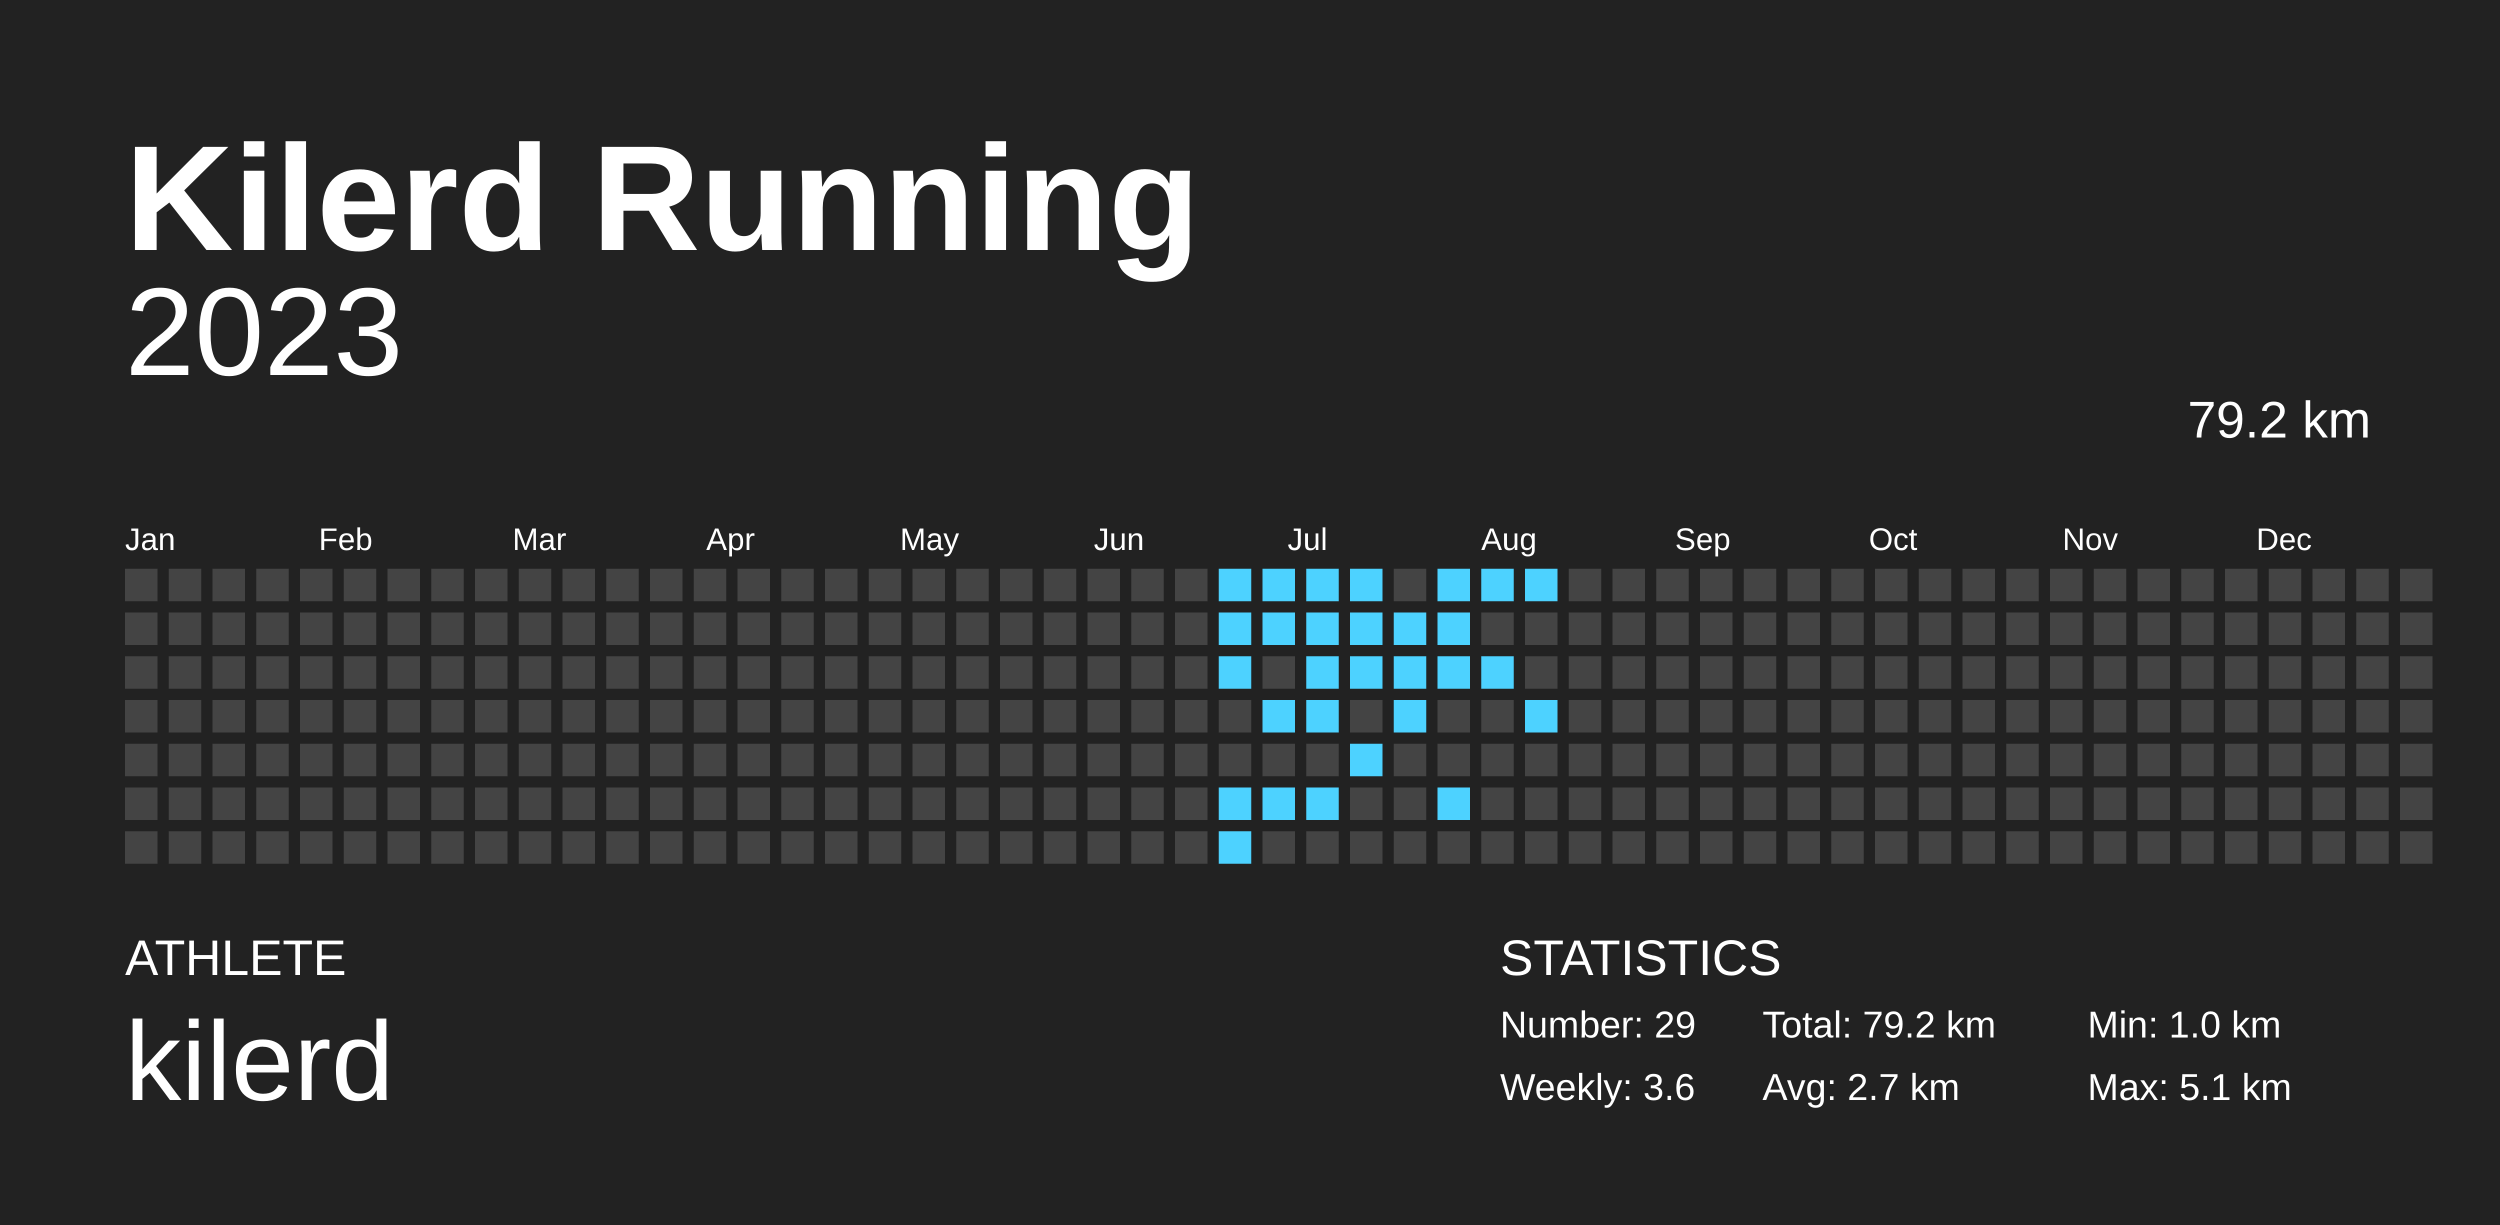
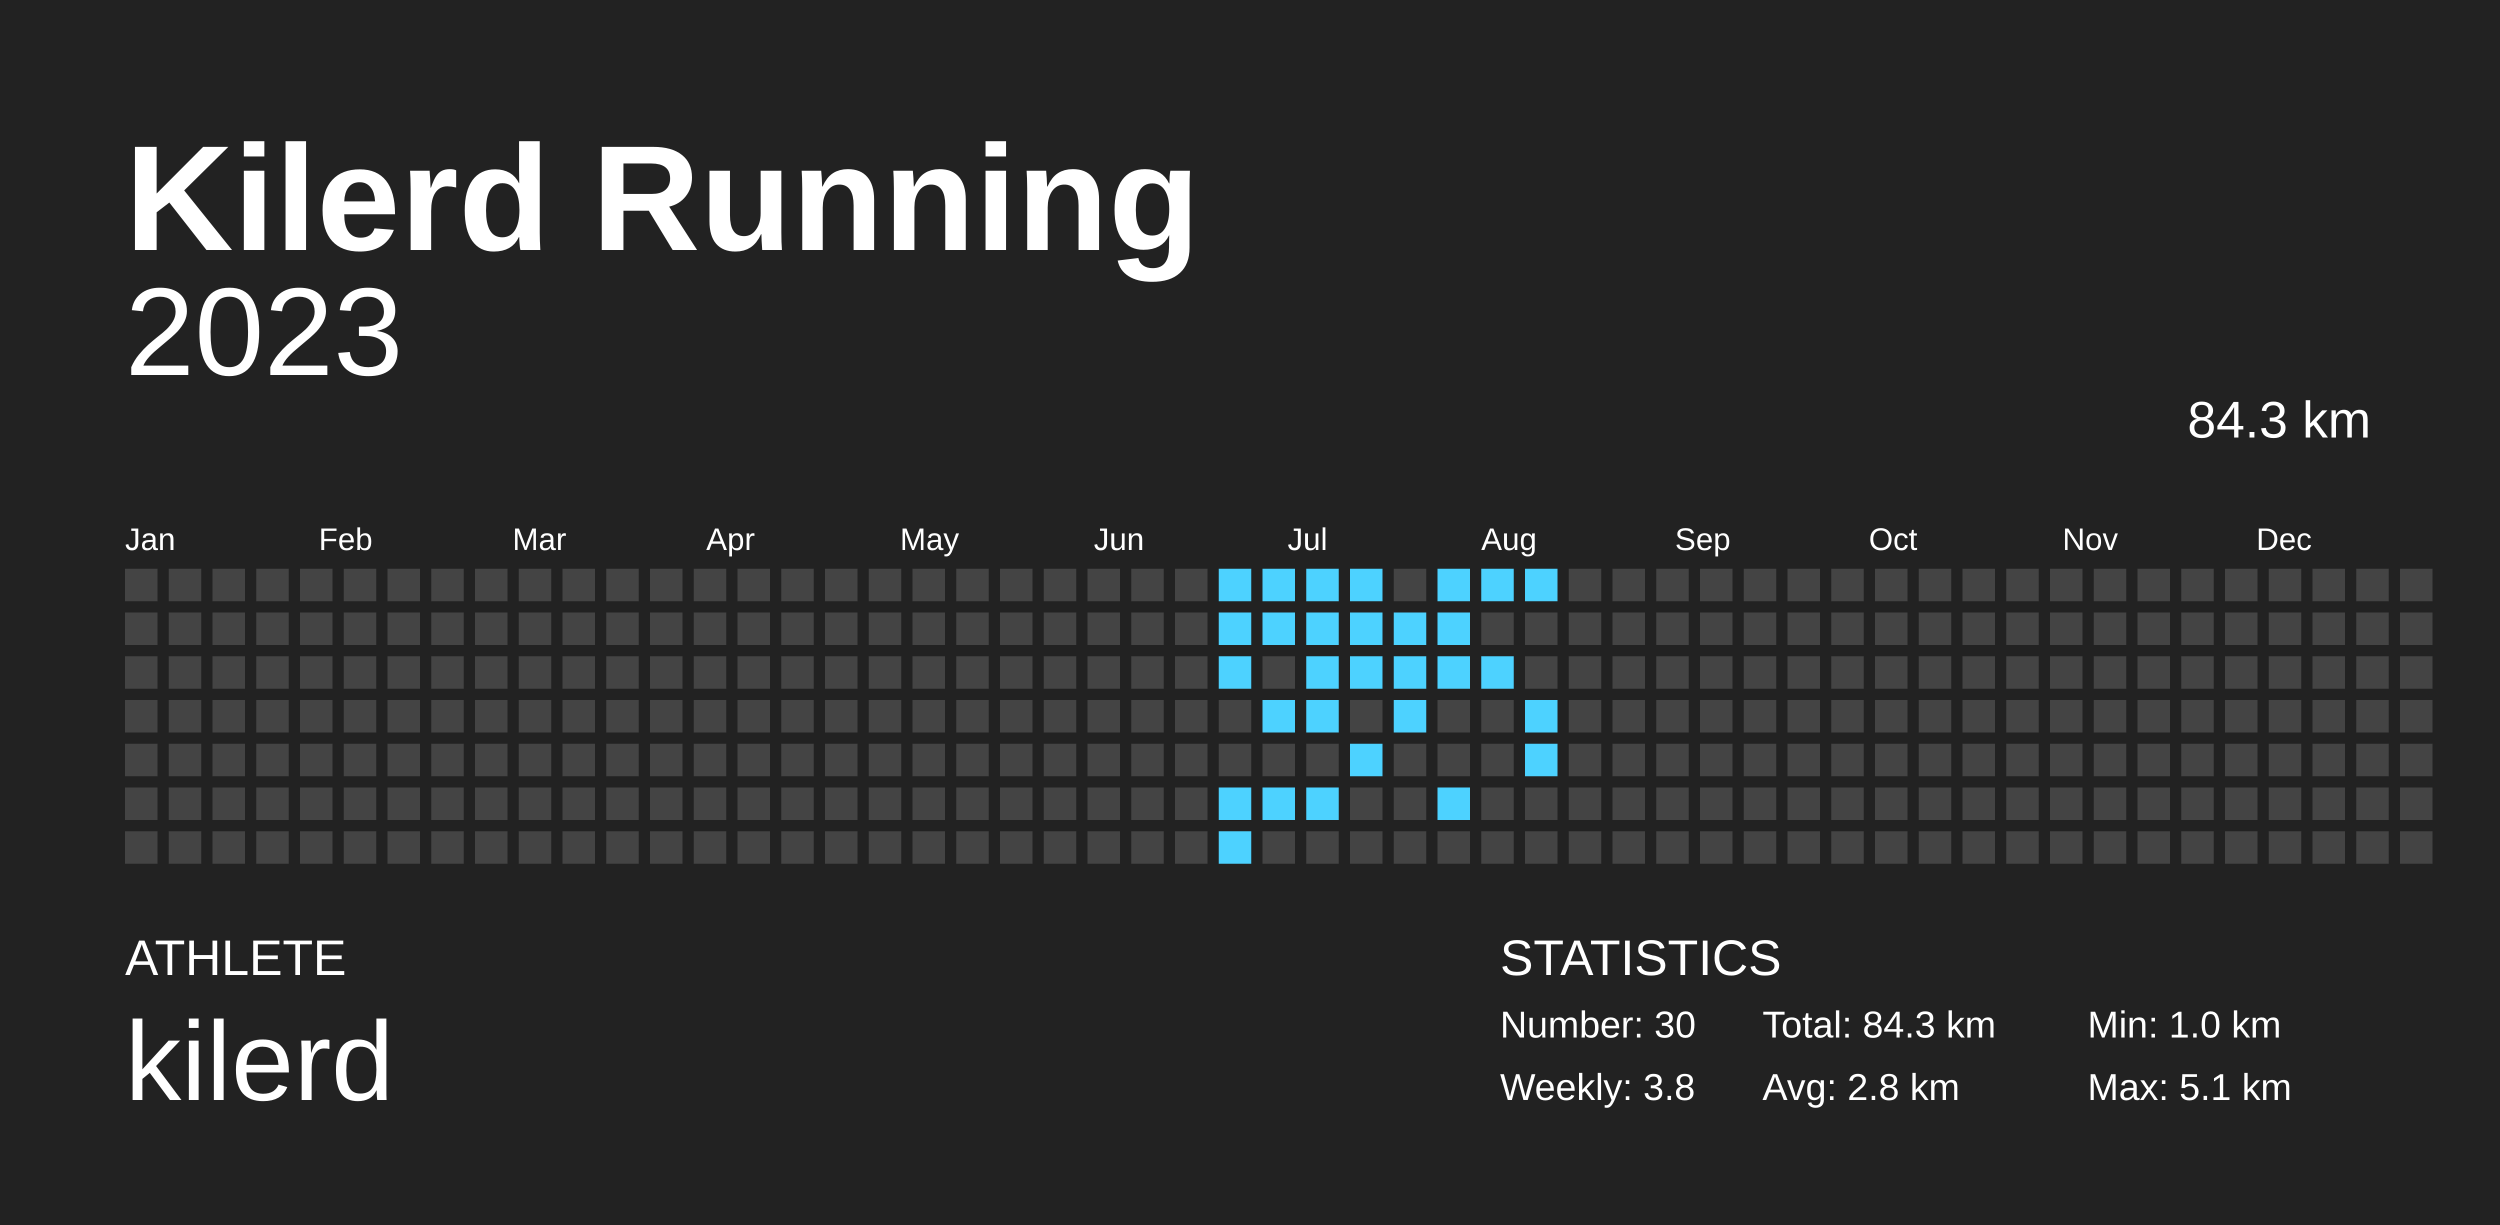
<svg xmlns="http://www.w3.org/2000/svg" baseProfile="full" height="98mm" version="1.1" viewBox="0,0,200,98" width="200mm">
  <defs />
  <rect fill="#222222" height="98" width="200" x="0" y="0" />
  <text fill="#FFFFFF" style="font-size:12px; font-family:Arial; font-weight:bold;" x="10" y="20">Kilerd Running</text>
  <text fill="#FFFFFF" style="font-size:4px; font-family:Arial" x="10" y="78">ATHLETE</text>
  <text fill="#FFFFFF" style="font-size:9px; font-family:Arial" x="10" y="88">kilerd</text>
  <text fill="#FFFFFF" style="font-size:4px; font-family:Arial" x="120" y="78">STATISTICS</text>
-   <text fill="#FFFFFF" style="font-size:3px; font-family:Arial" x="120" y="83">Number: 29</text>
-   <text fill="#FFFFFF" style="font-size:3px; font-family:Arial" x="120" y="88">Weekly: 3.6</text>
-   <text fill="#FFFFFF" style="font-size:3px; font-family:Arial" x="141" y="83">Total: 79.2 km</text>
-   <text fill="#FFFFFF" style="font-size:3px; font-family:Arial" x="141" y="88">Avg: 2.7 km</text>
+   <text fill="#FFFFFF" style="font-size:3px; font-family:Arial" x="120" y="83">Number: 30</text>
+   <text fill="#FFFFFF" style="font-size:3px; font-family:Arial" x="120" y="88">Weekly: 3.8</text>
+   <text fill="#FFFFFF" style="font-size:3px; font-family:Arial" x="141" y="83">Total: 84.3 km</text>
+   <text fill="#FFFFFF" style="font-size:3px; font-family:Arial" x="141" y="88">Avg: 2.8 km</text>
  <text fill="#FFFFFF" style="font-size:3px; font-family:Arial" x="167" y="83">Min: 1.0 km</text>
  <text fill="#FFFFFF" style="font-size:3px; font-family:Arial" x="167" y="88">Max: 5.1 km</text>
  <text alignment-baseline="hanging" fill="#FFFFFF" style="font-size:10.0px; font-family:Arial;" x="10" y="30">2023</text>
-   <text alignment-baseline="hanging" fill="#FFFFFF" style="font-size:4.125px; font-family:Arial;" x="175" y="35">79.2 km</text>
+   <text alignment-baseline="hanging" fill="#FFFFFF" style="font-size:4.125px; font-family:Arial;" x="175" y="35">84.3 km</text>
  <text fill="#FFFFFF" style="font-size:2.5px; font-family:Arial" x="10.0" y="44">Jan</text>
  <text fill="#FFFFFF" style="font-size:2.5px; font-family:Arial" x="25.5" y="44">Feb</text>
  <text fill="#FFFFFF" style="font-size:2.5px; font-family:Arial" x="41.0" y="44">Mar</text>
  <text fill="#FFFFFF" style="font-size:2.5px; font-family:Arial" x="56.5" y="44">Apr</text>
  <text fill="#FFFFFF" style="font-size:2.5px; font-family:Arial" x="72.0" y="44">May</text>
  <text fill="#FFFFFF" style="font-size:2.5px; font-family:Arial" x="87.5" y="44">Jun</text>
  <text fill="#FFFFFF" style="font-size:2.5px; font-family:Arial" x="103.0" y="44">Jul</text>
  <text fill="#FFFFFF" style="font-size:2.5px; font-family:Arial" x="118.5" y="44">Aug</text>
  <text fill="#FFFFFF" style="font-size:2.5px; font-family:Arial" x="134.0" y="44">Sep</text>
  <text fill="#FFFFFF" style="font-size:2.5px; font-family:Arial" x="149.5" y="44">Oct</text>
  <text fill="#FFFFFF" style="font-size:2.5px; font-family:Arial" x="165.0" y="44">Nov</text>
  <text fill="#FFFFFF" style="font-size:2.5px; font-family:Arial" x="180.5" y="44">Dec</text>
  <rect fill="#444444" height="2.6" width="2.6" x="10.0" y="45.5" />
  <rect fill="#444444" height="2.6" width="2.6" x="10.0" y="49.0" />
  <rect fill="#444444" height="2.6" width="2.6" x="10.0" y="52.5" />
  <rect fill="#444444" height="2.6" width="2.6" x="10.0" y="56.0" />
  <rect fill="#444444" height="2.6" width="2.6" x="10.0" y="59.5" />
  <rect fill="#444444" height="2.6" width="2.6" x="10.0" y="63.0" />
  <rect fill="#444444" height="2.6" width="2.6" x="10.0" y="66.5" />
  <rect fill="#444444" height="2.6" width="2.6" x="13.5" y="45.5" />
  <rect fill="#444444" height="2.6" width="2.6" x="13.5" y="49.0" />
  <rect fill="#444444" height="2.6" width="2.6" x="13.5" y="52.5" />
  <rect fill="#444444" height="2.6" width="2.6" x="13.5" y="56.0" />
  <rect fill="#444444" height="2.6" width="2.6" x="13.5" y="59.5" />
  <rect fill="#444444" height="2.6" width="2.6" x="13.5" y="63.0" />
  <rect fill="#444444" height="2.6" width="2.6" x="13.5" y="66.5" />
  <rect fill="#444444" height="2.6" width="2.6" x="17.0" y="45.5" />
  <rect fill="#444444" height="2.6" width="2.6" x="17.0" y="49.0" />
  <rect fill="#444444" height="2.6" width="2.6" x="17.0" y="52.5" />
  <rect fill="#444444" height="2.6" width="2.6" x="17.0" y="56.0" />
  <rect fill="#444444" height="2.6" width="2.6" x="17.0" y="59.5" />
  <rect fill="#444444" height="2.6" width="2.6" x="17.0" y="63.0" />
  <rect fill="#444444" height="2.6" width="2.6" x="17.0" y="66.5" />
  <rect fill="#444444" height="2.6" width="2.6" x="20.5" y="45.5" />
  <rect fill="#444444" height="2.6" width="2.6" x="20.5" y="49.0" />
  <rect fill="#444444" height="2.6" width="2.6" x="20.5" y="52.5" />
  <rect fill="#444444" height="2.6" width="2.6" x="20.5" y="56.0" />
  <rect fill="#444444" height="2.6" width="2.6" x="20.5" y="59.5" />
  <rect fill="#444444" height="2.6" width="2.6" x="20.5" y="63.0" />
  <rect fill="#444444" height="2.6" width="2.6" x="20.5" y="66.5" />
  <rect fill="#444444" height="2.6" width="2.6" x="24.0" y="45.5" />
  <rect fill="#444444" height="2.6" width="2.6" x="24.0" y="49.0" />
  <rect fill="#444444" height="2.6" width="2.6" x="24.0" y="52.5" />
  <rect fill="#444444" height="2.6" width="2.6" x="24.0" y="56.0" />
  <rect fill="#444444" height="2.6" width="2.6" x="24.0" y="59.5" />
  <rect fill="#444444" height="2.6" width="2.6" x="24.0" y="63.0" />
  <rect fill="#444444" height="2.6" width="2.6" x="24.0" y="66.5" />
  <rect fill="#444444" height="2.6" width="2.6" x="27.5" y="45.5" />
  <rect fill="#444444" height="2.6" width="2.6" x="27.5" y="49.0" />
  <rect fill="#444444" height="2.6" width="2.6" x="27.5" y="52.5" />
  <rect fill="#444444" height="2.6" width="2.6" x="27.5" y="56.0" />
  <rect fill="#444444" height="2.6" width="2.6" x="27.5" y="59.5" />
  <rect fill="#444444" height="2.6" width="2.6" x="27.5" y="63.0" />
  <rect fill="#444444" height="2.6" width="2.6" x="27.5" y="66.5" />
  <rect fill="#444444" height="2.6" width="2.6" x="31.0" y="45.5" />
  <rect fill="#444444" height="2.6" width="2.6" x="31.0" y="49.0" />
  <rect fill="#444444" height="2.6" width="2.6" x="31.0" y="52.5" />
  <rect fill="#444444" height="2.6" width="2.6" x="31.0" y="56.0" />
  <rect fill="#444444" height="2.6" width="2.6" x="31.0" y="59.5" />
  <rect fill="#444444" height="2.6" width="2.6" x="31.0" y="63.0" />
  <rect fill="#444444" height="2.6" width="2.6" x="31.0" y="66.5" />
  <rect fill="#444444" height="2.6" width="2.6" x="34.5" y="45.5" />
  <rect fill="#444444" height="2.6" width="2.6" x="34.5" y="49.0" />
  <rect fill="#444444" height="2.6" width="2.6" x="34.5" y="52.5" />
  <rect fill="#444444" height="2.6" width="2.6" x="34.5" y="56.0" />
  <rect fill="#444444" height="2.6" width="2.6" x="34.5" y="59.5" />
  <rect fill="#444444" height="2.6" width="2.6" x="34.5" y="63.0" />
  <rect fill="#444444" height="2.6" width="2.6" x="34.5" y="66.5" />
  <rect fill="#444444" height="2.6" width="2.6" x="38.0" y="45.5" />
  <rect fill="#444444" height="2.6" width="2.6" x="38.0" y="49.0" />
  <rect fill="#444444" height="2.6" width="2.6" x="38.0" y="52.5" />
  <rect fill="#444444" height="2.6" width="2.6" x="38.0" y="56.0" />
  <rect fill="#444444" height="2.6" width="2.6" x="38.0" y="59.5" />
  <rect fill="#444444" height="2.6" width="2.6" x="38.0" y="63.0" />
  <rect fill="#444444" height="2.6" width="2.6" x="38.0" y="66.5" />
  <rect fill="#444444" height="2.6" width="2.6" x="41.5" y="45.5" />
  <rect fill="#444444" height="2.6" width="2.6" x="41.5" y="49.0" />
  <rect fill="#444444" height="2.6" width="2.6" x="41.5" y="52.5" />
  <rect fill="#444444" height="2.6" width="2.6" x="41.5" y="56.0" />
  <rect fill="#444444" height="2.6" width="2.6" x="41.5" y="59.5" />
  <rect fill="#444444" height="2.6" width="2.6" x="41.5" y="63.0" />
  <rect fill="#444444" height="2.6" width="2.6" x="41.5" y="66.5" />
  <rect fill="#444444" height="2.6" width="2.6" x="45.0" y="45.5" />
  <rect fill="#444444" height="2.6" width="2.6" x="45.0" y="49.0" />
  <rect fill="#444444" height="2.6" width="2.6" x="45.0" y="52.5" />
  <rect fill="#444444" height="2.6" width="2.6" x="45.0" y="56.0" />
  <rect fill="#444444" height="2.6" width="2.6" x="45.0" y="59.5" />
  <rect fill="#444444" height="2.6" width="2.6" x="45.0" y="63.0" />
  <rect fill="#444444" height="2.6" width="2.6" x="45.0" y="66.5" />
  <rect fill="#444444" height="2.6" width="2.6" x="48.5" y="45.5" />
  <rect fill="#444444" height="2.6" width="2.6" x="48.5" y="49.0" />
  <rect fill="#444444" height="2.6" width="2.6" x="48.5" y="52.5" />
  <rect fill="#444444" height="2.6" width="2.6" x="48.5" y="56.0" />
  <rect fill="#444444" height="2.6" width="2.6" x="48.5" y="59.5" />
  <rect fill="#444444" height="2.6" width="2.6" x="48.5" y="63.0" />
  <rect fill="#444444" height="2.6" width="2.6" x="48.5" y="66.5" />
  <rect fill="#444444" height="2.6" width="2.6" x="52.0" y="45.5" />
  <rect fill="#444444" height="2.6" width="2.6" x="52.0" y="49.0" />
  <rect fill="#444444" height="2.6" width="2.6" x="52.0" y="52.5" />
  <rect fill="#444444" height="2.6" width="2.6" x="52.0" y="56.0" />
  <rect fill="#444444" height="2.6" width="2.6" x="52.0" y="59.5" />
  <rect fill="#444444" height="2.6" width="2.6" x="52.0" y="63.0" />
  <rect fill="#444444" height="2.6" width="2.6" x="52.0" y="66.5" />
  <rect fill="#444444" height="2.6" width="2.6" x="55.5" y="45.5" />
  <rect fill="#444444" height="2.6" width="2.6" x="55.5" y="49.0" />
  <rect fill="#444444" height="2.6" width="2.6" x="55.5" y="52.5" />
  <rect fill="#444444" height="2.6" width="2.6" x="55.5" y="56.0" />
  <rect fill="#444444" height="2.6" width="2.6" x="55.5" y="59.5" />
  <rect fill="#444444" height="2.6" width="2.6" x="55.5" y="63.0" />
  <rect fill="#444444" height="2.6" width="2.6" x="55.5" y="66.5" />
  <rect fill="#444444" height="2.6" width="2.6" x="59.0" y="45.5" />
  <rect fill="#444444" height="2.6" width="2.6" x="59.0" y="49.0" />
  <rect fill="#444444" height="2.6" width="2.6" x="59.0" y="52.5" />
  <rect fill="#444444" height="2.6" width="2.6" x="59.0" y="56.0" />
  <rect fill="#444444" height="2.6" width="2.6" x="59.0" y="59.5" />
  <rect fill="#444444" height="2.6" width="2.6" x="59.0" y="63.0" />
  <rect fill="#444444" height="2.6" width="2.6" x="59.0" y="66.5" />
  <rect fill="#444444" height="2.6" width="2.6" x="62.5" y="45.5" />
  <rect fill="#444444" height="2.6" width="2.6" x="62.5" y="49.0" />
  <rect fill="#444444" height="2.6" width="2.6" x="62.5" y="52.5" />
  <rect fill="#444444" height="2.6" width="2.6" x="62.5" y="56.0" />
  <rect fill="#444444" height="2.6" width="2.6" x="62.5" y="59.5" />
  <rect fill="#444444" height="2.6" width="2.6" x="62.5" y="63.0" />
  <rect fill="#444444" height="2.6" width="2.6" x="62.5" y="66.5" />
  <rect fill="#444444" height="2.6" width="2.6" x="66.0" y="45.5" />
  <rect fill="#444444" height="2.6" width="2.6" x="66.0" y="49.0" />
  <rect fill="#444444" height="2.6" width="2.6" x="66.0" y="52.5" />
  <rect fill="#444444" height="2.6" width="2.6" x="66.0" y="56.0" />
  <rect fill="#444444" height="2.6" width="2.6" x="66.0" y="59.5" />
  <rect fill="#444444" height="2.6" width="2.6" x="66.0" y="63.0" />
  <rect fill="#444444" height="2.6" width="2.6" x="66.0" y="66.5" />
  <rect fill="#444444" height="2.6" width="2.6" x="69.5" y="45.5" />
  <rect fill="#444444" height="2.6" width="2.6" x="69.5" y="49.0" />
  <rect fill="#444444" height="2.6" width="2.6" x="69.5" y="52.5" />
  <rect fill="#444444" height="2.6" width="2.6" x="69.5" y="56.0" />
  <rect fill="#444444" height="2.6" width="2.6" x="69.5" y="59.5" />
  <rect fill="#444444" height="2.6" width="2.6" x="69.5" y="63.0" />
  <rect fill="#444444" height="2.6" width="2.6" x="69.5" y="66.5" />
  <rect fill="#444444" height="2.6" width="2.6" x="73.0" y="45.5" />
  <rect fill="#444444" height="2.6" width="2.6" x="73.0" y="49.0" />
  <rect fill="#444444" height="2.6" width="2.6" x="73.0" y="52.5" />
  <rect fill="#444444" height="2.6" width="2.6" x="73.0" y="56.0" />
  <rect fill="#444444" height="2.6" width="2.6" x="73.0" y="59.5" />
  <rect fill="#444444" height="2.6" width="2.6" x="73.0" y="63.0" />
  <rect fill="#444444" height="2.6" width="2.6" x="73.0" y="66.5" />
  <rect fill="#444444" height="2.6" width="2.6" x="76.5" y="45.5" />
  <rect fill="#444444" height="2.6" width="2.6" x="76.5" y="49.0" />
  <rect fill="#444444" height="2.6" width="2.6" x="76.5" y="52.5" />
  <rect fill="#444444" height="2.6" width="2.6" x="76.5" y="56.0" />
  <rect fill="#444444" height="2.6" width="2.6" x="76.5" y="59.5" />
  <rect fill="#444444" height="2.6" width="2.6" x="76.5" y="63.0" />
  <rect fill="#444444" height="2.6" width="2.6" x="76.5" y="66.5" />
  <rect fill="#444444" height="2.6" width="2.6" x="80.0" y="45.5" />
  <rect fill="#444444" height="2.6" width="2.6" x="80.0" y="49.0" />
  <rect fill="#444444" height="2.6" width="2.6" x="80.0" y="52.5" />
  <rect fill="#444444" height="2.6" width="2.6" x="80.0" y="56.0" />
  <rect fill="#444444" height="2.6" width="2.6" x="80.0" y="59.5" />
  <rect fill="#444444" height="2.6" width="2.6" x="80.0" y="63.0" />
  <rect fill="#444444" height="2.6" width="2.6" x="80.0" y="66.5" />
  <rect fill="#444444" height="2.6" width="2.6" x="83.5" y="45.5" />
  <rect fill="#444444" height="2.6" width="2.6" x="83.5" y="49.0" />
  <rect fill="#444444" height="2.6" width="2.6" x="83.5" y="52.5" />
  <rect fill="#444444" height="2.6" width="2.6" x="83.5" y="56.0" />
  <rect fill="#444444" height="2.6" width="2.6" x="83.5" y="59.5" />
  <rect fill="#444444" height="2.6" width="2.6" x="83.5" y="63.0" />
  <rect fill="#444444" height="2.6" width="2.6" x="83.5" y="66.5" />
  <rect fill="#444444" height="2.6" width="2.6" x="87.0" y="45.5" />
  <rect fill="#444444" height="2.6" width="2.6" x="87.0" y="49.0" />
  <rect fill="#444444" height="2.6" width="2.6" x="87.0" y="52.5" />
  <rect fill="#444444" height="2.6" width="2.6" x="87.0" y="56.0" />
  <rect fill="#444444" height="2.6" width="2.6" x="87.0" y="59.5" />
  <rect fill="#444444" height="2.6" width="2.6" x="87.0" y="63.0" />
  <rect fill="#444444" height="2.6" width="2.6" x="87.0" y="66.5" />
  <rect fill="#444444" height="2.6" width="2.6" x="90.5" y="45.5" />
  <rect fill="#444444" height="2.6" width="2.6" x="90.5" y="49.0" />
  <rect fill="#444444" height="2.6" width="2.6" x="90.5" y="52.5" />
  <rect fill="#444444" height="2.6" width="2.6" x="90.5" y="56.0" />
  <rect fill="#444444" height="2.6" width="2.6" x="90.5" y="59.5" />
  <rect fill="#444444" height="2.6" width="2.6" x="90.5" y="63.0" />
  <rect fill="#444444" height="2.6" width="2.6" x="90.5" y="66.5" />
  <rect fill="#444444" height="2.6" width="2.6" x="94.0" y="45.5" />
  <rect fill="#444444" height="2.6" width="2.6" x="94.0" y="49.0" />
  <rect fill="#444444" height="2.6" width="2.6" x="94.0" y="52.5" />
  <rect fill="#444444" height="2.6" width="2.6" x="94.0" y="56.0" />
  <rect fill="#444444" height="2.6" width="2.6" x="94.0" y="59.5" />
  <rect fill="#444444" height="2.6" width="2.6" x="94.0" y="63.0" />
  <rect fill="#444444" height="2.6" width="2.6" x="94.0" y="66.5" />
  <rect fill="#4dd2ff" height="2.6" width="2.6" x="97.5" y="45.5" />
  <rect fill="#4dd2ff" height="2.6" width="2.6" x="97.5" y="49.0" />
  <rect fill="#4dd2ff" height="2.6" width="2.6" x="97.5" y="52.5" />
  <rect fill="#444444" height="2.6" width="2.6" x="97.5" y="56.0" />
  <rect fill="#444444" height="2.6" width="2.6" x="97.5" y="59.5" />
  <rect fill="#4dd2ff" height="2.6" width="2.6" x="97.5" y="63.0" />
  <rect fill="#4dd2ff" height="2.6" width="2.6" x="97.5" y="66.5" />
  <rect fill="#4dd2ff" height="2.6" width="2.6" x="101.0" y="45.5" />
  <rect fill="#4dd2ff" height="2.6" width="2.6" x="101.0" y="49.0" />
  <rect fill="#444444" height="2.6" width="2.6" x="101.0" y="52.5" />
  <rect fill="#4dd2ff" height="2.6" width="2.6" x="101.0" y="56.0" />
  <rect fill="#444444" height="2.6" width="2.6" x="101.0" y="59.5" />
  <rect fill="#4dd2ff" height="2.6" width="2.6" x="101.0" y="63.0" />
  <rect fill="#444444" height="2.6" width="2.6" x="101.0" y="66.5" />
  <rect fill="#4dd2ff" height="2.6" width="2.6" x="104.5" y="45.5" />
  <rect fill="#4dd2ff" height="2.6" width="2.6" x="104.5" y="49.0" />
  <rect fill="#4dd2ff" height="2.6" width="2.6" x="104.5" y="52.5" />
  <rect fill="#4dd2ff" height="2.6" width="2.6" x="104.5" y="56.0" />
  <rect fill="#444444" height="2.6" width="2.6" x="104.5" y="59.5" />
  <rect fill="#4dd2ff" height="2.6" width="2.6" x="104.5" y="63.0" />
  <rect fill="#444444" height="2.6" width="2.6" x="104.5" y="66.5" />
  <rect fill="#4dd2ff" height="2.6" width="2.6" x="108.0" y="45.5" />
  <rect fill="#4dd2ff" height="2.6" width="2.6" x="108.0" y="49.0" />
  <rect fill="#4dd2ff" height="2.6" width="2.6" x="108.0" y="52.5" />
  <rect fill="#444444" height="2.6" width="2.6" x="108.0" y="56.0" />
  <rect fill="#4dd2ff" height="2.6" width="2.6" x="108.0" y="59.5" />
  <rect fill="#444444" height="2.6" width="2.6" x="108.0" y="63.0" />
  <rect fill="#444444" height="2.6" width="2.6" x="108.0" y="66.5" />
  <rect fill="#444444" height="2.6" width="2.6" x="111.5" y="45.5" />
  <rect fill="#4dd2ff" height="2.6" width="2.6" x="111.5" y="49.0" />
  <rect fill="#4dd2ff" height="2.6" width="2.6" x="111.5" y="52.5" />
  <rect fill="#4dd2ff" height="2.6" width="2.6" x="111.5" y="56.0" />
  <rect fill="#444444" height="2.6" width="2.6" x="111.5" y="59.5" />
  <rect fill="#444444" height="2.6" width="2.6" x="111.5" y="63.0" />
  <rect fill="#444444" height="2.6" width="2.6" x="111.5" y="66.5" />
  <rect fill="#4dd2ff" height="2.6" width="2.6" x="115.0" y="45.5" />
  <rect fill="#4dd2ff" height="2.6" width="2.6" x="115.0" y="49.0" />
  <rect fill="#4dd2ff" height="2.6" width="2.6" x="115.0" y="52.5" />
  <rect fill="#444444" height="2.6" width="2.6" x="115.0" y="56.0" />
  <rect fill="#444444" height="2.6" width="2.6" x="115.0" y="59.5" />
  <rect fill="#4dd2ff" height="2.6" width="2.6" x="115.0" y="63.0" />
  <rect fill="#444444" height="2.6" width="2.6" x="115.0" y="66.5" />
  <rect fill="#4dd2ff" height="2.6" width="2.6" x="118.5" y="45.5" />
  <rect fill="#444444" height="2.6" width="2.6" x="118.5" y="49.0" />
  <rect fill="#4dd2ff" height="2.6" width="2.6" x="118.5" y="52.5" />
  <rect fill="#444444" height="2.6" width="2.6" x="118.5" y="56.0" />
  <rect fill="#444444" height="2.6" width="2.6" x="118.5" y="59.5" />
  <rect fill="#444444" height="2.6" width="2.6" x="118.5" y="63.0" />
  <rect fill="#444444" height="2.6" width="2.6" x="118.5" y="66.5" />
  <rect fill="#4dd2ff" height="2.6" width="2.6" x="122.0" y="45.5" />
  <rect fill="#444444" height="2.6" width="2.6" x="122.0" y="49.0" />
  <rect fill="#444444" height="2.6" width="2.6" x="122.0" y="52.5" />
  <rect fill="#4dd2ff" height="2.6" width="2.6" x="122.0" y="56.0" />
-   <rect fill="#444444" height="2.6" width="2.6" x="122.0" y="59.5" />
+   <rect fill="#4dd2ff" height="2.6" width="2.6" x="122.0" y="59.5" />
  <rect fill="#444444" height="2.6" width="2.6" x="122.0" y="63.0" />
  <rect fill="#444444" height="2.6" width="2.6" x="122.0" y="66.5" />
  <rect fill="#444444" height="2.6" width="2.6" x="125.5" y="45.5" />
  <rect fill="#444444" height="2.6" width="2.6" x="125.5" y="49.0" />
  <rect fill="#444444" height="2.6" width="2.6" x="125.5" y="52.5" />
  <rect fill="#444444" height="2.6" width="2.6" x="125.5" y="56.0" />
  <rect fill="#444444" height="2.6" width="2.6" x="125.5" y="59.5" />
  <rect fill="#444444" height="2.6" width="2.6" x="125.5" y="63.0" />
  <rect fill="#444444" height="2.6" width="2.6" x="125.5" y="66.5" />
  <rect fill="#444444" height="2.6" width="2.6" x="129.0" y="45.5" />
  <rect fill="#444444" height="2.6" width="2.6" x="129.0" y="49.0" />
  <rect fill="#444444" height="2.6" width="2.6" x="129.0" y="52.5" />
  <rect fill="#444444" height="2.6" width="2.6" x="129.0" y="56.0" />
  <rect fill="#444444" height="2.6" width="2.6" x="129.0" y="59.5" />
  <rect fill="#444444" height="2.6" width="2.6" x="129.0" y="63.0" />
  <rect fill="#444444" height="2.6" width="2.6" x="129.0" y="66.5" />
  <rect fill="#444444" height="2.6" width="2.6" x="132.5" y="45.5" />
  <rect fill="#444444" height="2.6" width="2.6" x="132.5" y="49.0" />
  <rect fill="#444444" height="2.6" width="2.6" x="132.5" y="52.5" />
  <rect fill="#444444" height="2.6" width="2.6" x="132.5" y="56.0" />
  <rect fill="#444444" height="2.6" width="2.6" x="132.5" y="59.5" />
  <rect fill="#444444" height="2.6" width="2.6" x="132.5" y="63.0" />
  <rect fill="#444444" height="2.6" width="2.6" x="132.5" y="66.5" />
  <rect fill="#444444" height="2.6" width="2.6" x="136.0" y="45.5" />
  <rect fill="#444444" height="2.6" width="2.6" x="136.0" y="49.0" />
  <rect fill="#444444" height="2.6" width="2.6" x="136.0" y="52.5" />
  <rect fill="#444444" height="2.6" width="2.6" x="136.0" y="56.0" />
  <rect fill="#444444" height="2.6" width="2.6" x="136.0" y="59.5" />
  <rect fill="#444444" height="2.6" width="2.6" x="136.0" y="63.0" />
  <rect fill="#444444" height="2.6" width="2.6" x="136.0" y="66.5" />
  <rect fill="#444444" height="2.6" width="2.6" x="139.5" y="45.5" />
  <rect fill="#444444" height="2.6" width="2.6" x="139.5" y="49.0" />
  <rect fill="#444444" height="2.6" width="2.6" x="139.5" y="52.5" />
  <rect fill="#444444" height="2.6" width="2.6" x="139.5" y="56.0" />
  <rect fill="#444444" height="2.6" width="2.6" x="139.5" y="59.5" />
  <rect fill="#444444" height="2.6" width="2.6" x="139.5" y="63.0" />
  <rect fill="#444444" height="2.6" width="2.6" x="139.5" y="66.5" />
  <rect fill="#444444" height="2.6" width="2.6" x="143.0" y="45.5" />
  <rect fill="#444444" height="2.6" width="2.6" x="143.0" y="49.0" />
  <rect fill="#444444" height="2.6" width="2.6" x="143.0" y="52.5" />
  <rect fill="#444444" height="2.6" width="2.6" x="143.0" y="56.0" />
  <rect fill="#444444" height="2.6" width="2.6" x="143.0" y="59.5" />
  <rect fill="#444444" height="2.6" width="2.6" x="143.0" y="63.0" />
  <rect fill="#444444" height="2.6" width="2.6" x="143.0" y="66.5" />
  <rect fill="#444444" height="2.6" width="2.6" x="146.5" y="45.5" />
  <rect fill="#444444" height="2.6" width="2.6" x="146.5" y="49.0" />
  <rect fill="#444444" height="2.6" width="2.6" x="146.5" y="52.5" />
  <rect fill="#444444" height="2.6" width="2.6" x="146.5" y="56.0" />
  <rect fill="#444444" height="2.6" width="2.6" x="146.5" y="59.5" />
  <rect fill="#444444" height="2.6" width="2.6" x="146.5" y="63.0" />
  <rect fill="#444444" height="2.6" width="2.6" x="146.5" y="66.5" />
  <rect fill="#444444" height="2.6" width="2.6" x="150.0" y="45.5" />
  <rect fill="#444444" height="2.6" width="2.6" x="150.0" y="49.0" />
  <rect fill="#444444" height="2.6" width="2.6" x="150.0" y="52.5" />
  <rect fill="#444444" height="2.6" width="2.6" x="150.0" y="56.0" />
  <rect fill="#444444" height="2.6" width="2.6" x="150.0" y="59.5" />
  <rect fill="#444444" height="2.6" width="2.6" x="150.0" y="63.0" />
  <rect fill="#444444" height="2.6" width="2.6" x="150.0" y="66.5" />
  <rect fill="#444444" height="2.6" width="2.6" x="153.5" y="45.5" />
  <rect fill="#444444" height="2.6" width="2.6" x="153.5" y="49.0" />
  <rect fill="#444444" height="2.6" width="2.6" x="153.5" y="52.5" />
  <rect fill="#444444" height="2.6" width="2.6" x="153.5" y="56.0" />
  <rect fill="#444444" height="2.6" width="2.6" x="153.5" y="59.5" />
  <rect fill="#444444" height="2.6" width="2.6" x="153.5" y="63.0" />
  <rect fill="#444444" height="2.6" width="2.6" x="153.5" y="66.5" />
  <rect fill="#444444" height="2.6" width="2.6" x="157.0" y="45.5" />
  <rect fill="#444444" height="2.6" width="2.6" x="157.0" y="49.0" />
  <rect fill="#444444" height="2.6" width="2.6" x="157.0" y="52.5" />
  <rect fill="#444444" height="2.6" width="2.6" x="157.0" y="56.0" />
  <rect fill="#444444" height="2.6" width="2.6" x="157.0" y="59.5" />
  <rect fill="#444444" height="2.6" width="2.6" x="157.0" y="63.0" />
  <rect fill="#444444" height="2.6" width="2.6" x="157.0" y="66.5" />
  <rect fill="#444444" height="2.6" width="2.6" x="160.5" y="45.5" />
  <rect fill="#444444" height="2.6" width="2.6" x="160.5" y="49.0" />
  <rect fill="#444444" height="2.6" width="2.6" x="160.5" y="52.5" />
  <rect fill="#444444" height="2.6" width="2.6" x="160.5" y="56.0" />
  <rect fill="#444444" height="2.6" width="2.6" x="160.5" y="59.5" />
  <rect fill="#444444" height="2.6" width="2.6" x="160.5" y="63.0" />
  <rect fill="#444444" height="2.6" width="2.6" x="160.5" y="66.5" />
  <rect fill="#444444" height="2.6" width="2.6" x="164.0" y="45.5" />
  <rect fill="#444444" height="2.6" width="2.6" x="164.0" y="49.0" />
  <rect fill="#444444" height="2.6" width="2.6" x="164.0" y="52.5" />
  <rect fill="#444444" height="2.6" width="2.6" x="164.0" y="56.0" />
  <rect fill="#444444" height="2.6" width="2.6" x="164.0" y="59.5" />
  <rect fill="#444444" height="2.6" width="2.6" x="164.0" y="63.0" />
  <rect fill="#444444" height="2.6" width="2.6" x="164.0" y="66.5" />
  <rect fill="#444444" height="2.6" width="2.6" x="167.5" y="45.5" />
  <rect fill="#444444" height="2.6" width="2.6" x="167.5" y="49.0" />
  <rect fill="#444444" height="2.6" width="2.6" x="167.5" y="52.5" />
  <rect fill="#444444" height="2.6" width="2.6" x="167.5" y="56.0" />
  <rect fill="#444444" height="2.6" width="2.6" x="167.5" y="59.5" />
  <rect fill="#444444" height="2.6" width="2.6" x="167.5" y="63.0" />
  <rect fill="#444444" height="2.6" width="2.6" x="167.5" y="66.5" />
  <rect fill="#444444" height="2.6" width="2.6" x="171.0" y="45.5" />
  <rect fill="#444444" height="2.6" width="2.6" x="171.0" y="49.0" />
  <rect fill="#444444" height="2.6" width="2.6" x="171.0" y="52.5" />
  <rect fill="#444444" height="2.6" width="2.6" x="171.0" y="56.0" />
  <rect fill="#444444" height="2.6" width="2.6" x="171.0" y="59.5" />
  <rect fill="#444444" height="2.6" width="2.6" x="171.0" y="63.0" />
  <rect fill="#444444" height="2.6" width="2.6" x="171.0" y="66.5" />
  <rect fill="#444444" height="2.6" width="2.6" x="174.5" y="45.5" />
  <rect fill="#444444" height="2.6" width="2.6" x="174.5" y="49.0" />
  <rect fill="#444444" height="2.6" width="2.6" x="174.5" y="52.5" />
  <rect fill="#444444" height="2.6" width="2.6" x="174.5" y="56.0" />
  <rect fill="#444444" height="2.6" width="2.6" x="174.5" y="59.5" />
  <rect fill="#444444" height="2.6" width="2.6" x="174.5" y="63.0" />
  <rect fill="#444444" height="2.6" width="2.6" x="174.5" y="66.5" />
  <rect fill="#444444" height="2.6" width="2.6" x="178.0" y="45.5" />
  <rect fill="#444444" height="2.6" width="2.6" x="178.0" y="49.0" />
  <rect fill="#444444" height="2.6" width="2.6" x="178.0" y="52.5" />
  <rect fill="#444444" height="2.6" width="2.6" x="178.0" y="56.0" />
  <rect fill="#444444" height="2.6" width="2.6" x="178.0" y="59.5" />
  <rect fill="#444444" height="2.6" width="2.6" x="178.0" y="63.0" />
  <rect fill="#444444" height="2.6" width="2.6" x="178.0" y="66.5" />
  <rect fill="#444444" height="2.6" width="2.6" x="181.5" y="45.5" />
  <rect fill="#444444" height="2.6" width="2.6" x="181.5" y="49.0" />
  <rect fill="#444444" height="2.6" width="2.6" x="181.5" y="52.5" />
  <rect fill="#444444" height="2.6" width="2.6" x="181.5" y="56.0" />
  <rect fill="#444444" height="2.6" width="2.6" x="181.5" y="59.5" />
  <rect fill="#444444" height="2.6" width="2.6" x="181.5" y="63.0" />
  <rect fill="#444444" height="2.6" width="2.6" x="181.5" y="66.5" />
  <rect fill="#444444" height="2.6" width="2.6" x="185.0" y="45.5" />
  <rect fill="#444444" height="2.6" width="2.6" x="185.0" y="49.0" />
  <rect fill="#444444" height="2.6" width="2.6" x="185.0" y="52.5" />
  <rect fill="#444444" height="2.6" width="2.6" x="185.0" y="56.0" />
  <rect fill="#444444" height="2.6" width="2.6" x="185.0" y="59.5" />
  <rect fill="#444444" height="2.6" width="2.6" x="185.0" y="63.0" />
  <rect fill="#444444" height="2.6" width="2.6" x="185.0" y="66.5" />
  <rect fill="#444444" height="2.6" width="2.6" x="188.5" y="45.5" />
  <rect fill="#444444" height="2.6" width="2.6" x="188.5" y="49.0" />
  <rect fill="#444444" height="2.6" width="2.6" x="188.5" y="52.5" />
  <rect fill="#444444" height="2.6" width="2.6" x="188.5" y="56.0" />
  <rect fill="#444444" height="2.6" width="2.6" x="188.5" y="59.5" />
  <rect fill="#444444" height="2.6" width="2.6" x="188.5" y="63.0" />
  <rect fill="#444444" height="2.6" width="2.6" x="188.5" y="66.5" />
  <rect fill="#444444" height="2.6" width="2.6" x="192.0" y="45.5" />
  <rect fill="#444444" height="2.6" width="2.6" x="192.0" y="49.0" />
  <rect fill="#444444" height="2.6" width="2.6" x="192.0" y="52.5" />
  <rect fill="#444444" height="2.6" width="2.6" x="192.0" y="56.0" />
  <rect fill="#444444" height="2.6" width="2.6" x="192.0" y="59.5" />
  <rect fill="#444444" height="2.6" width="2.6" x="192.0" y="63.0" />
  <rect fill="#444444" height="2.6" width="2.6" x="192.0" y="66.5" />
</svg>
